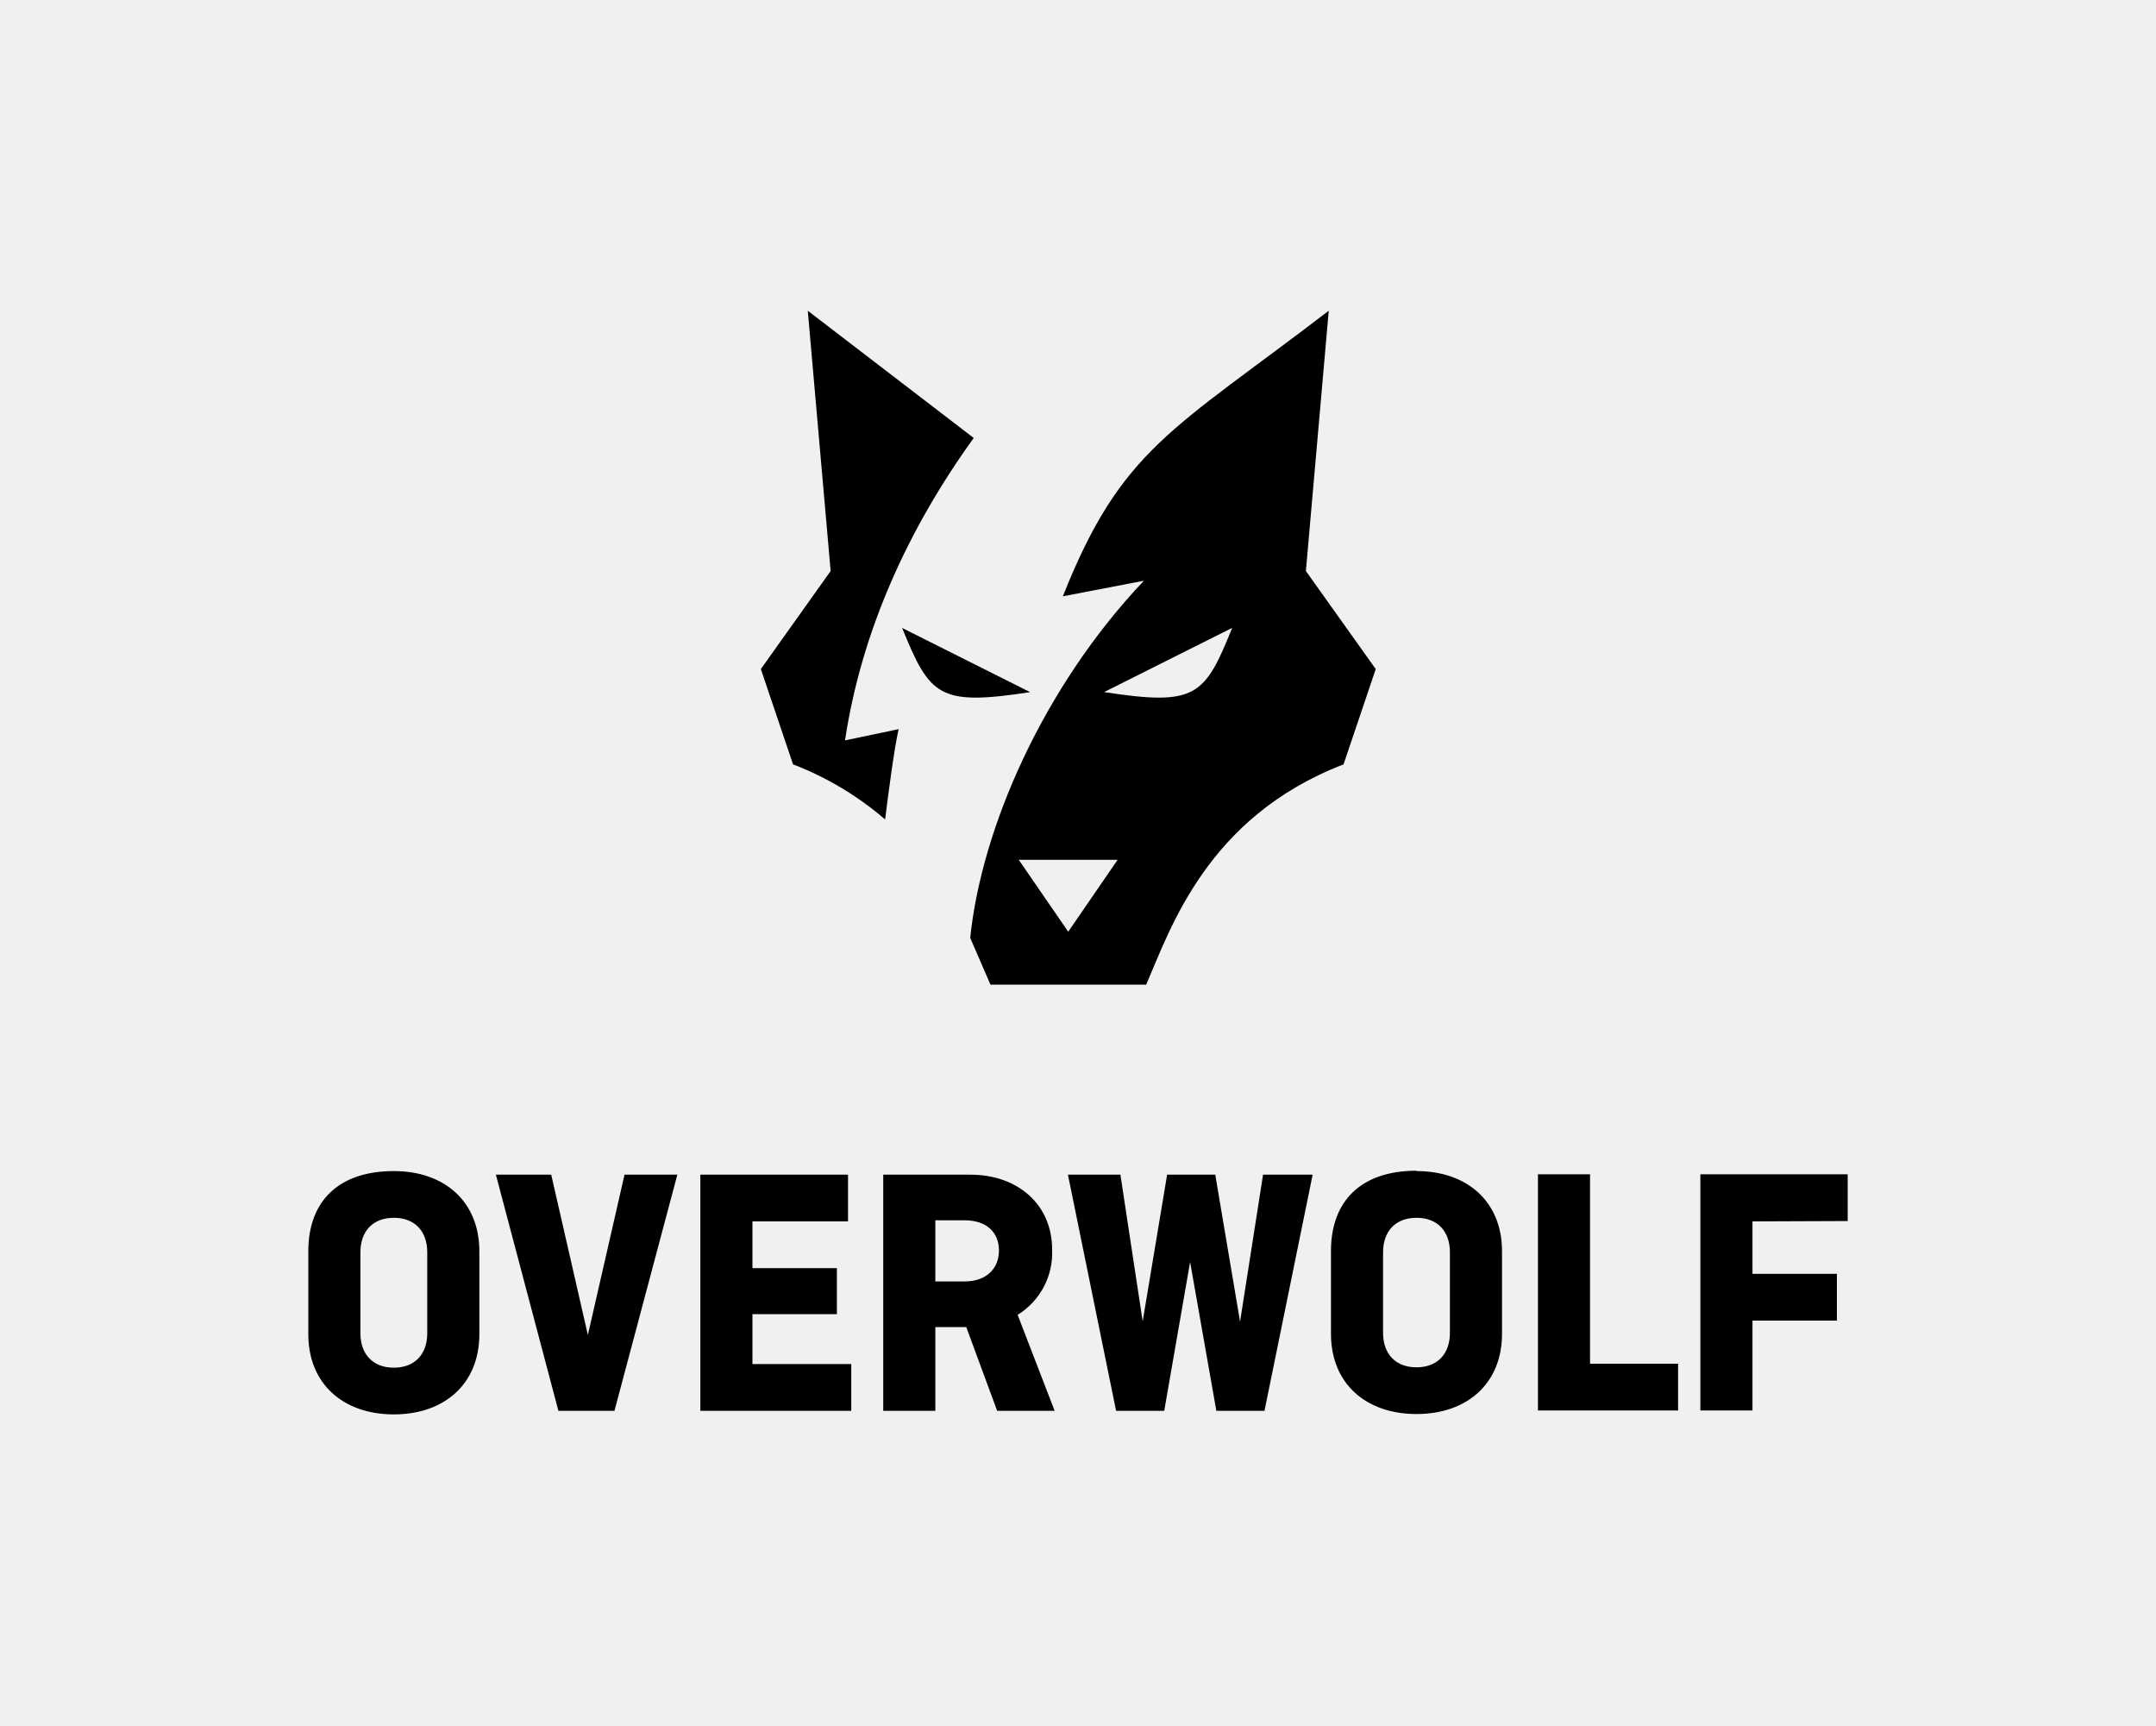
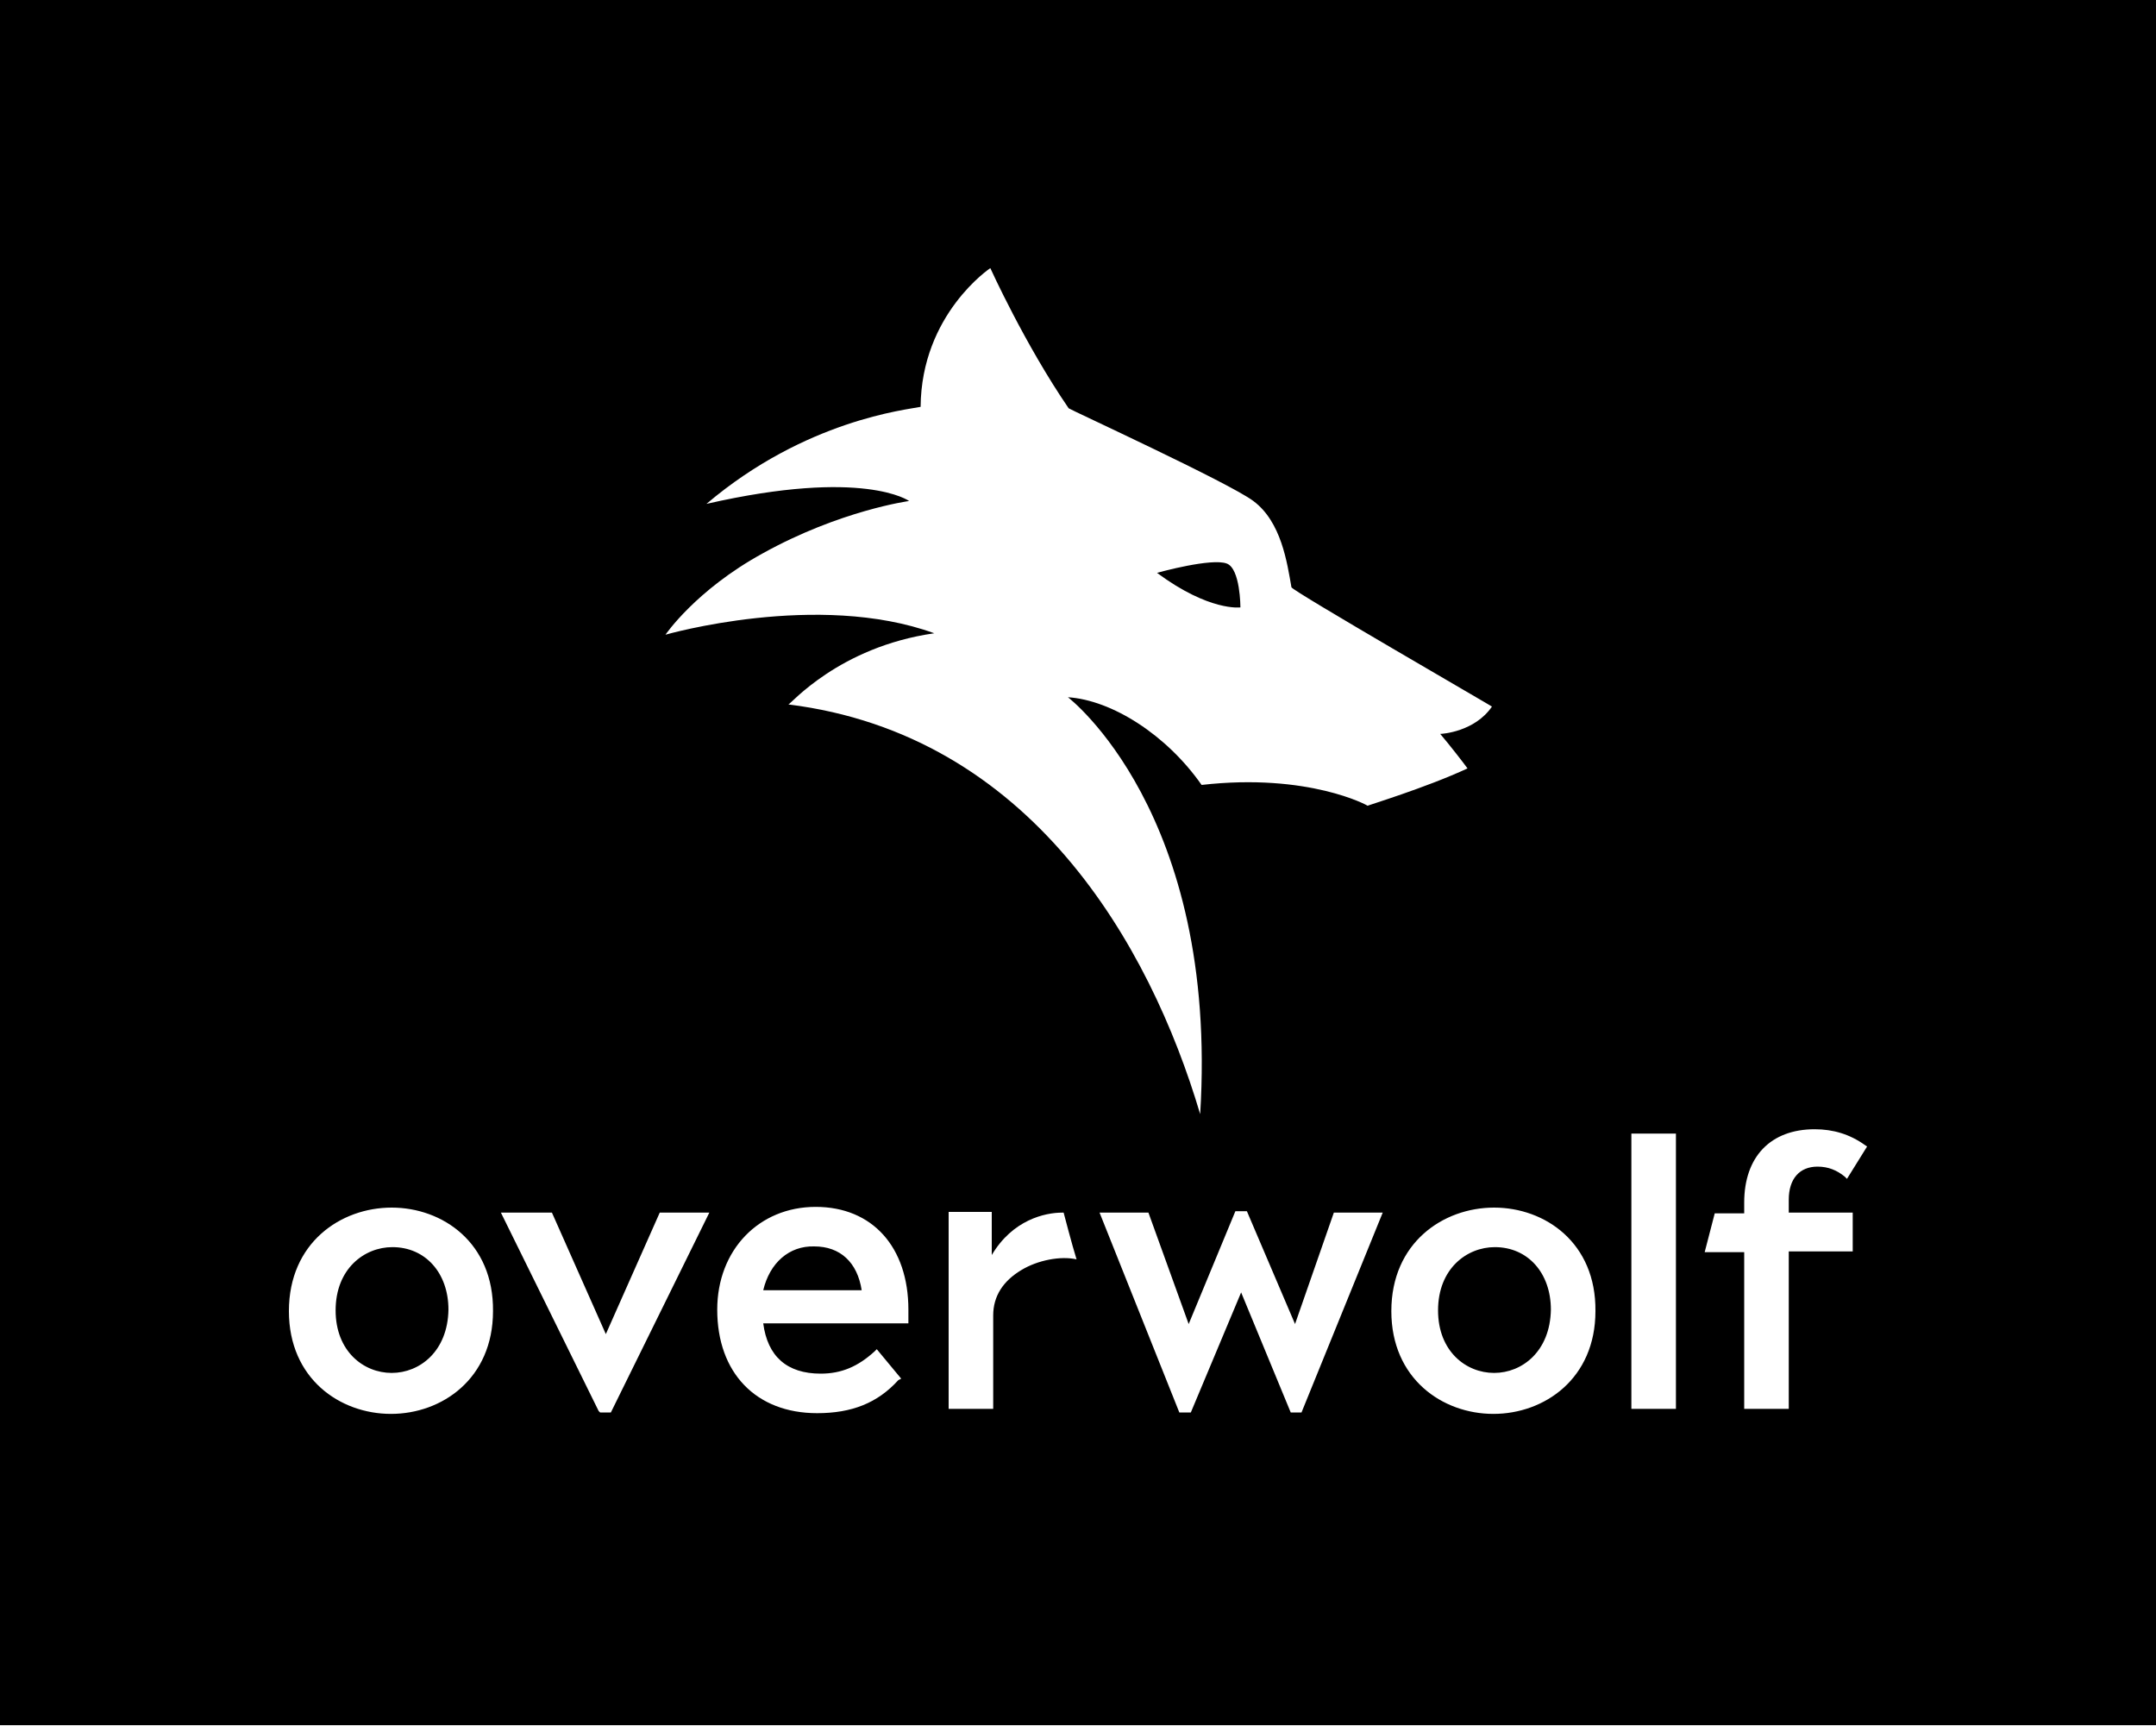
<svg xmlns="http://www.w3.org/2000/svg" viewBox="0 0 300 240">
-   <path d="M54.8 162.92c-7.8 0-11.9 4.3-11.9 11.15v11.55c0 6.85 4.8 11.15 11.9 11.15s11.9-4.3 11.9-11.15v-11.56c0-6.85-4.8-11.14-11.9-11.14zm4.65 22.55c0 2.95-1.75 4.8-4.65 4.8s-4.65-1.85-4.65-4.8v-11.25c0-2.95 1.75-4.8 4.65-4.8s4.65 1.85 4.65 4.8zm22.35.25l-5.1-22.3H69l8.7 32.85h7.8l8.75-32.85H86.9zm22.9-2.9h11.75v-6.4H104.7v-6.5H118v-6.5H97.45v32.85h21v-6.5H104.7zm41.7-9c0-6.25-4.8-10.4-11.35-10.4H122.9v32.85h7.25v-11.65h4.3l4.3 11.65h8l-5.15-13.35a10.13 10.13 0 004.8-9.1zm-12.15 4.45h-4.1v-8.5h4.1c3 0 4.75 1.65 4.75 4.2s-1.8 4.3-4.75 4.3zm38.3 5.6l-3.45-20.45h-6.7l-3.4 20.4-3.1-20.4h-7.3l6.7 32.85h6.7l3.6-20.7 3.65 20.7h6.7l6.7-32.85h-6.9zm24.55-21c-7.8 0-11.9 4.3-11.9 11.15v11.55c0 6.85 4.8 11.15 11.9 11.15s11.9-4.3 11.9-11.15v-11.51c0-6.85-4.8-11.14-11.9-11.14zm4.65 22.55c0 2.95-1.75 4.8-4.65 4.8s-4.65-1.85-4.65-4.8v-11.2c0-2.95 1.75-4.8 4.65-4.8s4.65 1.85 4.65 4.8zm19.5-22.05H214v32.85h19.5v-6.5h-12.25zm35.85 6.5v-6.5h-20.5v32.85h7.25v-12.5h11.75v-6.5h-11.75v-7.3zM135.49 60.93l-23.09-17.7 3.18 36.21-9.71 13.64 4.48 13.26a43.43 43.43 0 0112.81 7.66c.48-3.86 1.27-9.87 1.88-12.56l-7.46 1.56c2.29-15.16 8.74-29.36 17.91-42.07zm7.85 35.36l-17.81-8.93c3.87 9.53 5.13 10.87 17.81 8.93zm38.37-16.85l3.18-36.21c-21.75 16.67-28.83 19.15-37 39.73l11.28-2.17c-14 14.77-22.59 34.39-24.17 49.69l2.82 6.5h21.67c3.36-7.74 8.46-23.33 27.46-30.64l4.48-13.26zm-33.07 50.18l-6.88-10h13.75zm5-33.34l17.81-8.93c-3.82 9.54-5.08 10.88-17.76 8.94z" />
+   <path d="M0 0h300v240H0z" />
+   <path d="M54.5 168c-7.1 0-14.3 4.9-14.3 14.4 0 9.4 7.1 14.3 14.2 14.3s14.2-4.9 14.2-14.3c.1-9.5-7-14.4-14.1-14.4zm0 23c-3.9 0-7.8-3-7.8-8.7 0-5.8 4-8.8 7.9-8.8 4.6 0 7.8 3.6 7.8 8.7-.1 5.8-4 8.8-7.9 8.8zm153.4-23c-7.1 0-14.3 4.9-14.3 14.4 0 9.4 7.1 14.3 14.2 14.3s14.2-4.9 14.2-14.3c.1-9.5-7-14.4-14.1-14.4zm0 23c-3.9 0-7.8-3-7.8-8.7 0-5.8 4-8.8 7.9-8.8 4.6 0 7.8 3.6 7.8 8.7-.1 5.8-4 8.8-7.9 8.8zM85 196.5h-1.5l-.2-.2-13.6-27.6h7.1l7.5 16.9 7.5-16.9h6.9zm28.7.1c-8.5 0-13.9-5.6-13.9-14.4 0-8.3 5.8-14.3 13.7-14.3 7.9 0 12.9 5.6 12.9 14.3v1.9h-20.2c.6 4.6 3.3 7 8 7 2.9 0 5.2-1 7.5-3.1l.3-.3 3.4 4.1-.4.2c-2.9 3.2-6.5 4.6-11.3 4.6zm-7.5-17.1h13.7c-.6-3.9-3-6.1-6.6-6.1-3.5-.1-6.2 2.3-7.1 6.1zm74.9 17h-1.5l-6.9-16.7-7 16.7h-1.6L153 168.7h6.8l5.6 15.5 6.5-15.7h1.6l6.7 15.7 5.4-15.5h6.8zM148 168.7h-.2c-2.4 0-6.9 1-9.8 5.9v-6h-6V196h6.2v-13c0-2.7 1.4-4.8 3.9-6.3 2.3-1.4 5.5-2 7.7-1.5-.6-1.9-1.8-6.5-1.8-6.5zM248.9 196h-6.2v-21.8h-5.5l1.4-5.4h4.1v-1.5c0-6.4 3.7-10.2 9.8-10.2 2.6 0 4.9.7 7 2.2l.3.2-2.8 4.5-.3-.3c-1.1-.9-2.3-1.4-3.8-1.4-2.5 0-4 1.7-4 4.6v1.8h8.9v5.4h-8.9V196zm-15.7 0H227v-38.3h6.2V196zm-25.6-97.7c.1 0-27.8-16.1-27.9-16.6-.6-3.4-1.4-9.1-5.3-12-3.3-2.5-25.7-12.8-25.7-12.9-6.1-8.9-10.9-19.5-10.9-19.5s-9.6 6.4-9.7 19.3c-1.9.4-16 1.8-29.8 13.5 21.9-5 28.2-.4 28.2-.4s-9.6 1.3-20.4 7.3c-9.3 5.1-13.5 11.3-13.5 11.3s21.2-6.1 37.4-.2C116.7 90 110 98 109.7 98c33.7 4.2 50.3 33.4 57.3 57 2.6-42-18.4-58-18.4-58 6.1.4 13.7 5.2 18.6 12.2 14.9-1.7 23.2 2.9 23.1 2.9-.2 0 8.1-2.5 13.9-5.2-.5-.7-2.6-3.4-3.8-4.8.3 0 4.8-.3 7.2-3.8zM161 79.7c.3-.1 7.6-2.1 9.7-1.3 1.9.7 1.9 6.1 1.9 6.1s-4.3.6-11.6-4.8z" fill="#fff" />
</svg>
